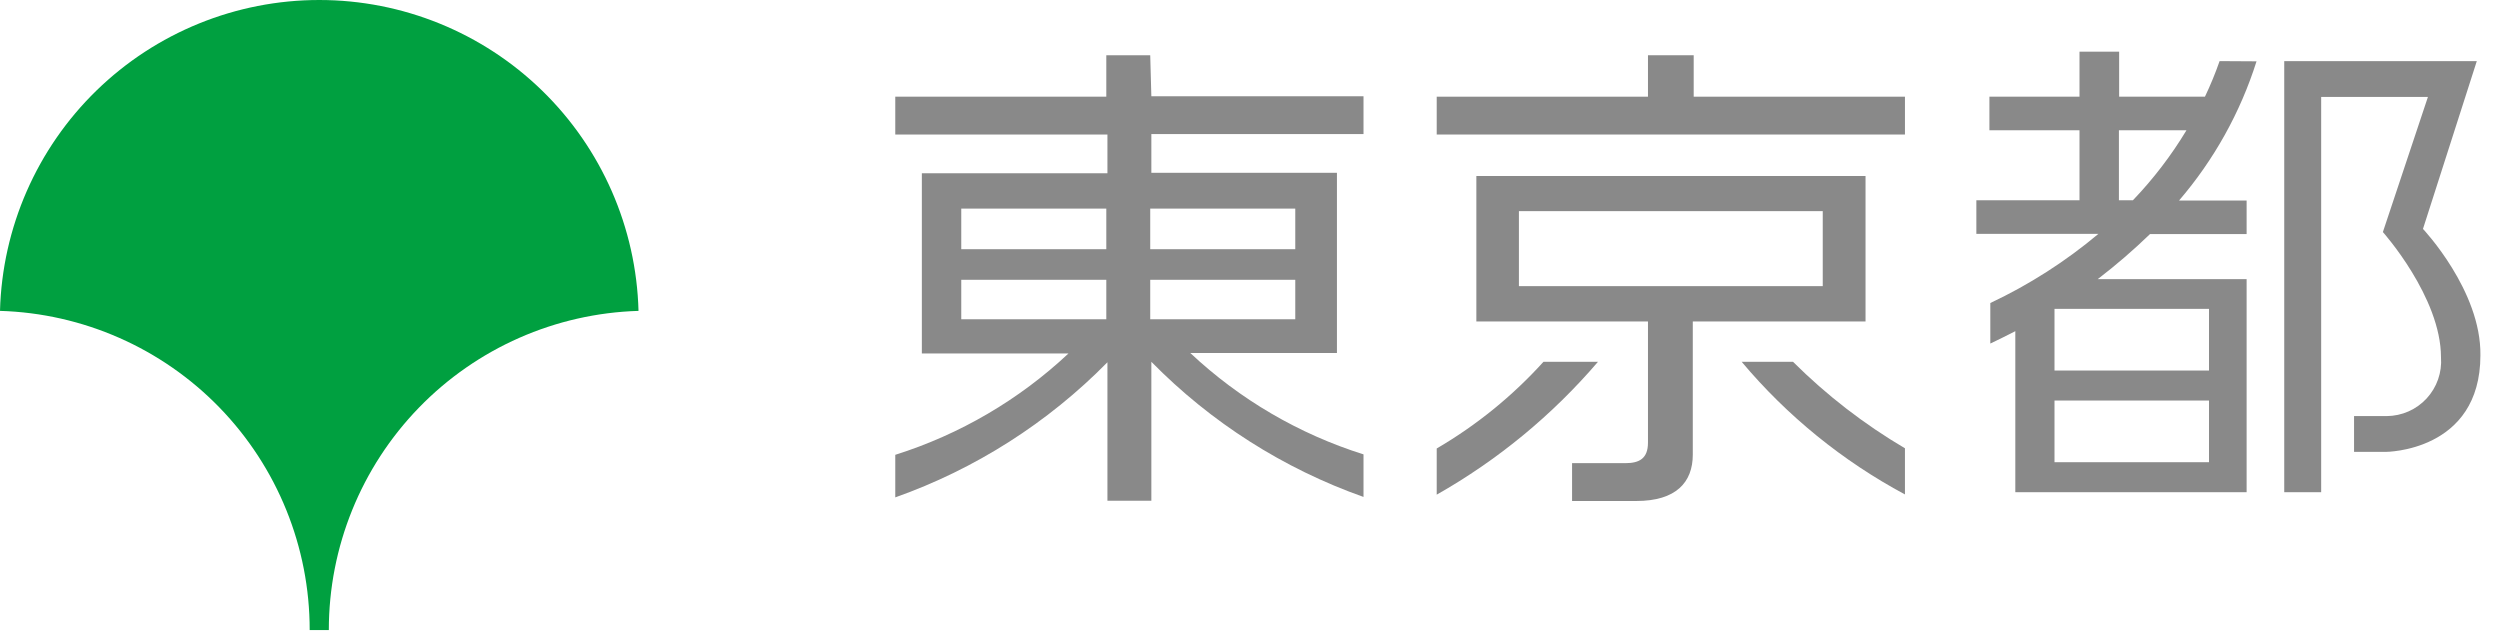
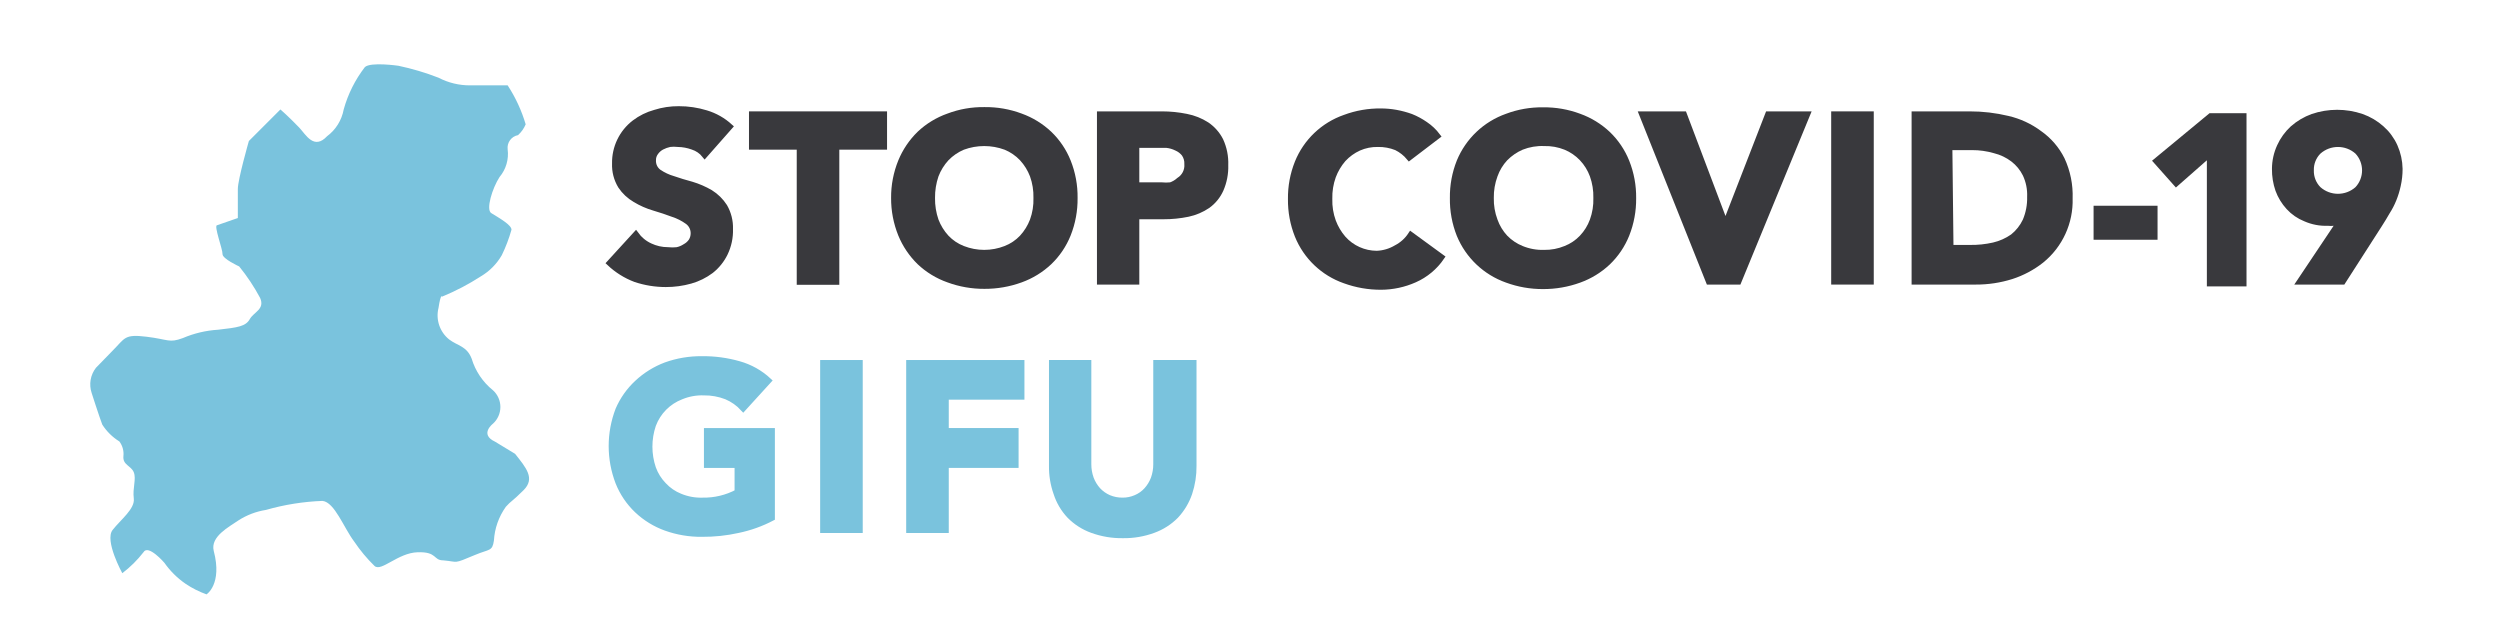
- <svg xmlns="http://www.w3.org/2000/svg" width="111" height="28" viewBox="0 0 111 28" fill="none">
-   <path d="M13.75 27.974H14.6C14.598 24.287 16.034 20.745 18.601 18.099C21.168 15.454 24.665 13.913 28.35 13.803C28.252 10.109 26.715 6.599 24.068 4.021C21.42 1.443 17.871 0 14.175 0C10.479 0 6.93 1.443 4.282 4.021C1.635 6.599 0.098 10.109 0 13.803V13.803C3.685 13.913 7.182 15.454 9.749 18.099C12.316 20.745 13.752 24.287 13.75 27.974V27.974Z" fill="#00A040" />
-   <path d="M51.07 2.453H49.12V4.293H39.75V5.973H49.17V7.694H40.93V15.694H47.44C45.247 17.751 42.618 19.289 39.75 20.194V22.084C43.304 20.824 46.526 18.772 49.17 16.084V22.233H51.12V16.064C53.763 18.754 56.984 20.806 60.54 22.064V20.174C57.671 19.271 55.042 17.733 52.85 15.674H59.36V7.673H51.12V5.953H60.54V4.274H51.12L51.07 2.453ZM42.68 9.263H49.12V11.063H42.68V9.263ZM42.68 12.424H49.12V14.174H42.68V12.424ZM57.51 14.174H51.07V12.424H57.51V14.174ZM57.51 9.263V11.063H51.07V9.263H57.51Z" fill="#898989" />
-   <path d="M68.53 16.064C67.156 17.582 65.558 18.88 63.79 19.913V21.963C66.501 20.427 68.924 18.431 70.95 16.064H68.53Z" fill="#898989" />
-   <path d="M79.61 16.064H77.33C79.35 18.47 81.811 20.469 84.58 21.953V19.904C82.769 18.837 81.099 17.547 79.61 16.064Z" fill="#898989" />
-   <path d="M80.93 14.274H82.83V7.813H65.55V14.274H73.17V19.654C73.17 20.363 72.78 20.564 72.17 20.564H69.8V22.244H72.65C74.42 22.244 75.16 21.413 75.16 20.183V14.274H80.93ZM67.44 9.373H80.93V12.704H67.44V9.373Z" fill="#898989" />
-   <path d="M75.2 2.453H73.17V4.293H63.79V5.973H84.58V4.293H75.2V2.453Z" fill="#898989" />
-   <path d="M107.58 10.164L109.97 2.713H101.42V21.854H103.06V4.304H107.8L105.8 10.303C105.8 10.303 108.38 13.194 108.38 15.864C108.405 16.196 108.361 16.529 108.251 16.844C108.141 17.159 107.968 17.447 107.742 17.692C107.516 17.937 107.242 18.133 106.937 18.267C106.632 18.401 106.303 18.472 105.97 18.474H104.52V20.064H105.92C105.92 20.064 110.13 20.064 110.13 15.774C110.17 12.903 107.58 10.164 107.58 10.164Z" fill="#898989" />
-   <path d="M98.55 2.713C98.362 3.251 98.145 3.779 97.9 4.293H94.09V2.293H92.33V4.293H88.33V5.783H92.33V8.893H87.75V10.383H93.17C91.709 11.609 90.096 12.641 88.37 13.454V15.254C88.72 15.084 89.1 14.903 89.48 14.704V21.854H99.75V12.393H93.14C93.951 11.771 94.725 11.104 95.46 10.393H99.75V8.903H96.75C98.301 7.096 99.472 4.994 100.19 2.723L98.55 2.713ZM98.08 20.523H91.22V17.784H98.08V20.523ZM98.08 16.453H91.22V13.713H98.08V16.453ZM94.08 8.893V5.783H97.08C96.404 6.905 95.606 7.948 94.7 8.893H94.08Z" fill="#898989" />
+ <svg xmlns="http://www.w3.org/2000/svg" viewBox="0 0 111 28">
+   <defs>
+     <style>.cls-1,.cls-2{fill:#7ac3dd;}.cls-1{fill-rule:evenodd;}.cls-2{stroke:#7ac3dd;}.cls-2,.cls-3{stroke-miterlimit:10;stroke-width:0.25px;}.cls-3{fill:#39393d;stroke:#39393d;}</style>
+   </defs>
+   <g id="レイヤー_1" data-name="レイヤー 1">
+     <path class="cls-1" d="M22.87,20.15c.49.62.9,1.09.38,1.61s-.55.47-.79.74A2.87,2.87,0,0,0,21.93,24c-.07.49-.2.37-.84.64-1,.42-.71.3-1.41.24-.45,0-.26-.39-1.14-.36s-1.61.88-1.91.61a6.85,6.85,0,0,1-.9-1.08c-.47-.62-.87-1.75-1.41-1.81a10.55,10.55,0,0,0-2.51.4,3.17,3.17,0,0,0-1.23.47c-.4.28-1.25.71-1.09,1.35.39,1.48-.32,1.93-.32,1.93a4.16,4.16,0,0,1-.93-.47,3.73,3.73,0,0,1-.94-.93s-.72-.84-.93-.47a5.1,5.1,0,0,1-.94.93S4.63,24,5,23.53s1-.94.94-1.4.12-.86,0-1.16-.5-.32-.46-.72a.92.92,0,0,0-.18-.65,2.39,2.39,0,0,1-.76-.75c-.14-.37-.47-1.4-.47-1.4a1.2,1.2,0,0,1,.19-1.12L5,15.57c.56-.56.51-.74,1.5-.62s1,.29,1.62.06a4.72,4.72,0,0,1,1.56-.37c.89-.1,1.23-.15,1.41-.47s.68-.44.46-.94a8.75,8.75,0,0,0-.93-1.4s-.75-.34-.74-.55S9.48,10,9.64,10l.92-.32s0-.87,0-1.29.49-2.13.49-2.13l1.4-1.4s.34.29.84.81c.29.31.65,1,1.23.38a1.91,1.91,0,0,0,.74-1.19,5.49,5.49,0,0,1,.94-1.88c.25-.24,1.49-.06,1.49-.06a11.42,11.42,0,0,1,1.78.53,3,3,0,0,0,1.41.34c.51,0,1.66,0,1.66,0a6.57,6.57,0,0,1,.8,1.73A1.32,1.32,0,0,1,23,6a.57.57,0,0,0-.46.63,1.59,1.59,0,0,1-.36,1.23c-.33.51-.61,1.45-.37,1.6.39.24.9.53.9.74a6.77,6.77,0,0,1-.43,1.13,2.6,2.6,0,0,1-.93.94,10.59,10.59,0,0,1-1.72.9s-.06-.16-.16.5a1.37,1.37,0,0,0,.47,1.4c.38.29.78.29,1,.85a2.86,2.86,0,0,0,.95,1.41,1,1,0,0,1,0,1.48s-.62.47.09.8Z" />
+     <path class="cls-2" d="M34.28,23a5.79,5.79,0,0,1-1.51.54,7.13,7.13,0,0,1-1.6.17,4.61,4.61,0,0,1-1.61-.27,3.66,3.66,0,0,1-1.27-.78,3.49,3.49,0,0,1-.84-1.24,4.5,4.5,0,0,1,0-3.23A3.54,3.54,0,0,1,28.29,17a3.84,3.84,0,0,1,1.27-.79,4.61,4.61,0,0,1,1.61-.27,5.71,5.71,0,0,1,1.64.22,3.2,3.2,0,0,1,1.32.74L33,18.14a2.14,2.14,0,0,0-.75-.53,2.67,2.67,0,0,0-1-.18,2.4,2.4,0,0,0-1,.18A2.15,2.15,0,0,0,29,18.87a3,3,0,0,0,0,1.92,2.08,2.08,0,0,0,.47.75,2,2,0,0,0,.73.5,2.4,2.4,0,0,0,1,.18,3.16,3.16,0,0,0,1.54-.37v-1.2H31.38V19.13h2.9Z" />
+     <path class="cls-2" d="M36.54,16.11h1.64v7.43H36.54Z" />
+     <path class="cls-2" d="M40.36,16.11h5v1.51H42v1.51h3.1v1.52H42v2.89H40.36Z" />
+     <path class="cls-2" d="M53,20.68a3.71,3.71,0,0,1-.19,1.22,2.79,2.79,0,0,1-.6,1,2.69,2.69,0,0,1-1,.64,3.74,3.74,0,0,1-1.35.23,3.82,3.82,0,0,1-1.37-.23,2.69,2.69,0,0,1-1-.64,2.62,2.62,0,0,1-.59-1,3.47,3.47,0,0,1-.2-1.22V16.11h1.63v4.5a1.87,1.87,0,0,0,.11.64,1.62,1.62,0,0,0,.31.51,1.45,1.45,0,0,0,.48.34,1.54,1.54,0,0,0,.61.12,1.45,1.45,0,0,0,.59-.12,1.36,1.36,0,0,0,.48-.34,1.62,1.62,0,0,0,.31-.51,1.87,1.87,0,0,0,.11-.64v-4.5H53Z" />
+     <path class="cls-3" d="M31.29,6.89a1.12,1.12,0,0,0-.54-.37,2,2,0,0,0-.65-.12,1.53,1.53,0,0,0-.36,0,1.4,1.4,0,0,0-.36.13.78.78,0,0,0-.27.24.56.56,0,0,0-.11.35.61.61,0,0,0,.25.52,2.24,2.24,0,0,0,.64.3c.25.09.53.17.82.25a3.86,3.86,0,0,1,.83.36,2,2,0,0,1,.63.62,1.88,1.88,0,0,1,.25,1,2.32,2.32,0,0,1-.23,1.08,2.22,2.22,0,0,1-.62.77,2.77,2.77,0,0,1-.91.45,4,4,0,0,1-1.1.15,4.24,4.24,0,0,1-1.35-.22,3.46,3.46,0,0,1-1.15-.72l1.17-1.28a1.61,1.61,0,0,0,.63.52,1.86,1.86,0,0,0,.79.18,1.9,1.9,0,0,0,.41,0,1.05,1.05,0,0,0,.36-.15.78.78,0,0,0,.27-.24.65.65,0,0,0,.1-.34.63.63,0,0,0-.26-.53,2.32,2.32,0,0,0-.65-.33c-.26-.1-.54-.19-.84-.28a3.52,3.52,0,0,1-.84-.37,1.93,1.93,0,0,1-.64-.6,1.79,1.79,0,0,1-.26-1,2.23,2.23,0,0,1,.87-1.81A2.67,2.67,0,0,1,29.08,5a3.4,3.4,0,0,1,1.06-.16,4.07,4.07,0,0,1,1.21.18,2.73,2.73,0,0,1,1.06.6Z" />
+     <path class="cls-3" d="M35.5,6.52H33.38V5.07h5.88V6.52H37.14v6H35.5Z" />
+     <path class="cls-3" d="M39.69,8.79A4.21,4.21,0,0,1,40,7.17a3.66,3.66,0,0,1,.83-1.23,3.61,3.61,0,0,1,1.28-.78,4.34,4.34,0,0,1,1.6-.28,4.43,4.43,0,0,1,1.61.28,3.66,3.66,0,0,1,1.27.78,3.52,3.52,0,0,1,.83,1.23,4.21,4.21,0,0,1,.3,1.62,4.25,4.25,0,0,1-.3,1.62,3.52,3.52,0,0,1-.83,1.23,3.66,3.66,0,0,1-1.27.78,4.65,4.65,0,0,1-1.61.28,4.55,4.55,0,0,1-1.6-.28,3.61,3.61,0,0,1-1.28-.78A3.66,3.66,0,0,1,40,10.41,4.25,4.25,0,0,1,39.69,8.79Zm1.7,0a2.93,2.93,0,0,0,.16,1,2.37,2.37,0,0,0,.47.76,2,2,0,0,0,.73.49,2.6,2.6,0,0,0,1.9,0,2,2,0,0,0,.73-.49,2.37,2.37,0,0,0,.47-.76,2.69,2.69,0,0,0,.16-1,2.76,2.76,0,0,0-.16-1,2.37,2.37,0,0,0-.47-.76,2.11,2.11,0,0,0-.73-.5,2.74,2.74,0,0,0-1.9,0,2.21,2.21,0,0,0-.73.5,2.37,2.37,0,0,0-.47.76A3,3,0,0,0,41.39,8.79Z" />
+     <path class="cls-3" d="M48.83,5.07h2.76a5.44,5.44,0,0,1,1.09.11,2.58,2.58,0,0,1,.9.36,1.86,1.86,0,0,1,.61.69,2.4,2.4,0,0,1,.22,1.1,2.52,2.52,0,0,1-.21,1.09,1.77,1.77,0,0,1-.58.71,2.46,2.46,0,0,1-.87.37,5.29,5.29,0,0,1-1.09.11h-1.2v2.9H48.83Zm1.63,3.15h1.1a2,2,0,0,0,.42,0A1.09,1.09,0,0,0,52.35,8a.77.77,0,0,0,.36-.71.74.74,0,0,0-.13-.46.88.88,0,0,0-.34-.26,1.31,1.31,0,0,0-.45-.13l-.49,0h-.84Z" />
+     <path class="cls-3" d="M62.57,7A1.75,1.75,0,0,0,62,6.55a2.1,2.1,0,0,0-.82-.15,2,2,0,0,0-.85.17,2.15,2.15,0,0,0-.69.5,2.51,2.51,0,0,0-.45.76,2.76,2.76,0,0,0-.16,1,2.69,2.69,0,0,0,.16,1,2.51,2.51,0,0,0,.45.76,2,2,0,0,0,1.49.67A1.83,1.83,0,0,0,62,11a1.7,1.7,0,0,0,.64-.58l1.37,1a2.84,2.84,0,0,1-1.2,1,3.7,3.7,0,0,1-1.49.32,4.65,4.65,0,0,1-1.61-.28,3.51,3.51,0,0,1-2.1-2,4.25,4.25,0,0,1-.3-1.62,4.21,4.21,0,0,1,.3-1.62,3.51,3.51,0,0,1,2.1-2,4.43,4.43,0,0,1,1.61-.28,3.85,3.85,0,0,1,.66.06,4.16,4.16,0,0,1,.67.18,3.2,3.2,0,0,1,.63.34,2.26,2.26,0,0,1,.55.52Z" />
+     <path class="cls-3" d="M64.5,8.79a4.21,4.21,0,0,1,.3-1.62,3.57,3.57,0,0,1,2.11-2,4.37,4.37,0,0,1,1.6-.28,4.43,4.43,0,0,1,1.61.28,3.66,3.66,0,0,1,1.27.78,3.52,3.52,0,0,1,.83,1.23,4.21,4.21,0,0,1,.3,1.62,4.25,4.25,0,0,1-.3,1.62,3.52,3.52,0,0,1-.83,1.23,3.66,3.66,0,0,1-1.27.78,4.65,4.65,0,0,1-1.61.28,4.59,4.59,0,0,1-1.6-.28,3.57,3.57,0,0,1-2.11-2A4.25,4.25,0,0,1,64.5,8.79Zm1.7,0a2.69,2.69,0,0,0,.17,1,2.18,2.18,0,0,0,.46.76,2.13,2.13,0,0,0,.73.49,2.44,2.44,0,0,0,1,.18,2.4,2.4,0,0,0,.95-.18,2,2,0,0,0,.73-.49,2.21,2.21,0,0,0,.47-.76,2.69,2.69,0,0,0,.16-1,2.76,2.76,0,0,0-.16-1,2.21,2.21,0,0,0-.47-.76,2.11,2.11,0,0,0-.73-.5,2.4,2.4,0,0,0-.95-.17,2.43,2.43,0,0,0-1,.17,2.31,2.31,0,0,0-.73.5,2.18,2.18,0,0,0-.46.76A2.77,2.77,0,0,0,66.2,8.79Z" />
+     <path class="cls-3" d="M72.9,5.07h1.87l1.84,4.87h0L78.5,5.07h1.75l-3.06,7.44H75.87Z" />
+     <path class="cls-3" d="M81.43,5.07h1.64v7.44H81.43Z" />
+     <path class="cls-3" d="M85,5.07h2.45a7.2,7.2,0,0,1,1.7.2,3.76,3.76,0,0,1,1.4.65,3.1,3.1,0,0,1,1,1.16,3.79,3.79,0,0,1,.35,1.73,3.41,3.41,0,0,1-1.26,2.75,4.24,4.24,0,0,1-1.33.71,5.19,5.19,0,0,1-1.59.24H85ZM86.61,11h.85a4.42,4.42,0,0,0,1.06-.11,2.45,2.45,0,0,0,.85-.38,2,2,0,0,0,.56-.71,2.57,2.57,0,0,0,.2-1.06,2.15,2.15,0,0,0-.2-1,1.91,1.91,0,0,0-.55-.67,2.23,2.23,0,0,0-.82-.39,3.52,3.52,0,0,0-1-.14h-1Z" />
+     <path class="cls-3" d="M95.67,10.52H93.08V9.26h2.59Z" />
+     <path class="cls-3" d="M98.11,6.84,96.62,8.15l-.89-1,2.42-2h1.47v7.44H98.11Z" />
+     <path class="cls-3" d="M103.88,9.85l-.26.05a1.1,1.1,0,0,1-.26,0,2.24,2.24,0,0,1-1-.19,2,2,0,0,1-.74-.51,2.31,2.31,0,0,1-.47-.77A2.75,2.75,0,0,1,101,7.5a2.41,2.41,0,0,1,.22-1,2.46,2.46,0,0,1,.58-.8,2.77,2.77,0,0,1,.88-.52,3.39,3.39,0,0,1,2.18,0,2.66,2.66,0,0,1,.88.52,2.35,2.35,0,0,1,.59.8,2.56,2.56,0,0,1,.22,1,3.33,3.33,0,0,1-.08.73,3.75,3.75,0,0,1-.19.62,3.29,3.29,0,0,1-.29.56c-.1.18-.22.37-.34.56l-1.63,2.54h-1.92Zm-1.27-2.29a1.14,1.14,0,0,0,.33.84,1.3,1.3,0,0,0,1.73,0,1.22,1.22,0,0,0,0-1.67,1.3,1.3,0,0,0-1.73,0A1.13,1.13,0,0,0,102.61,7.56Z" />
+   </g>
</svg>
